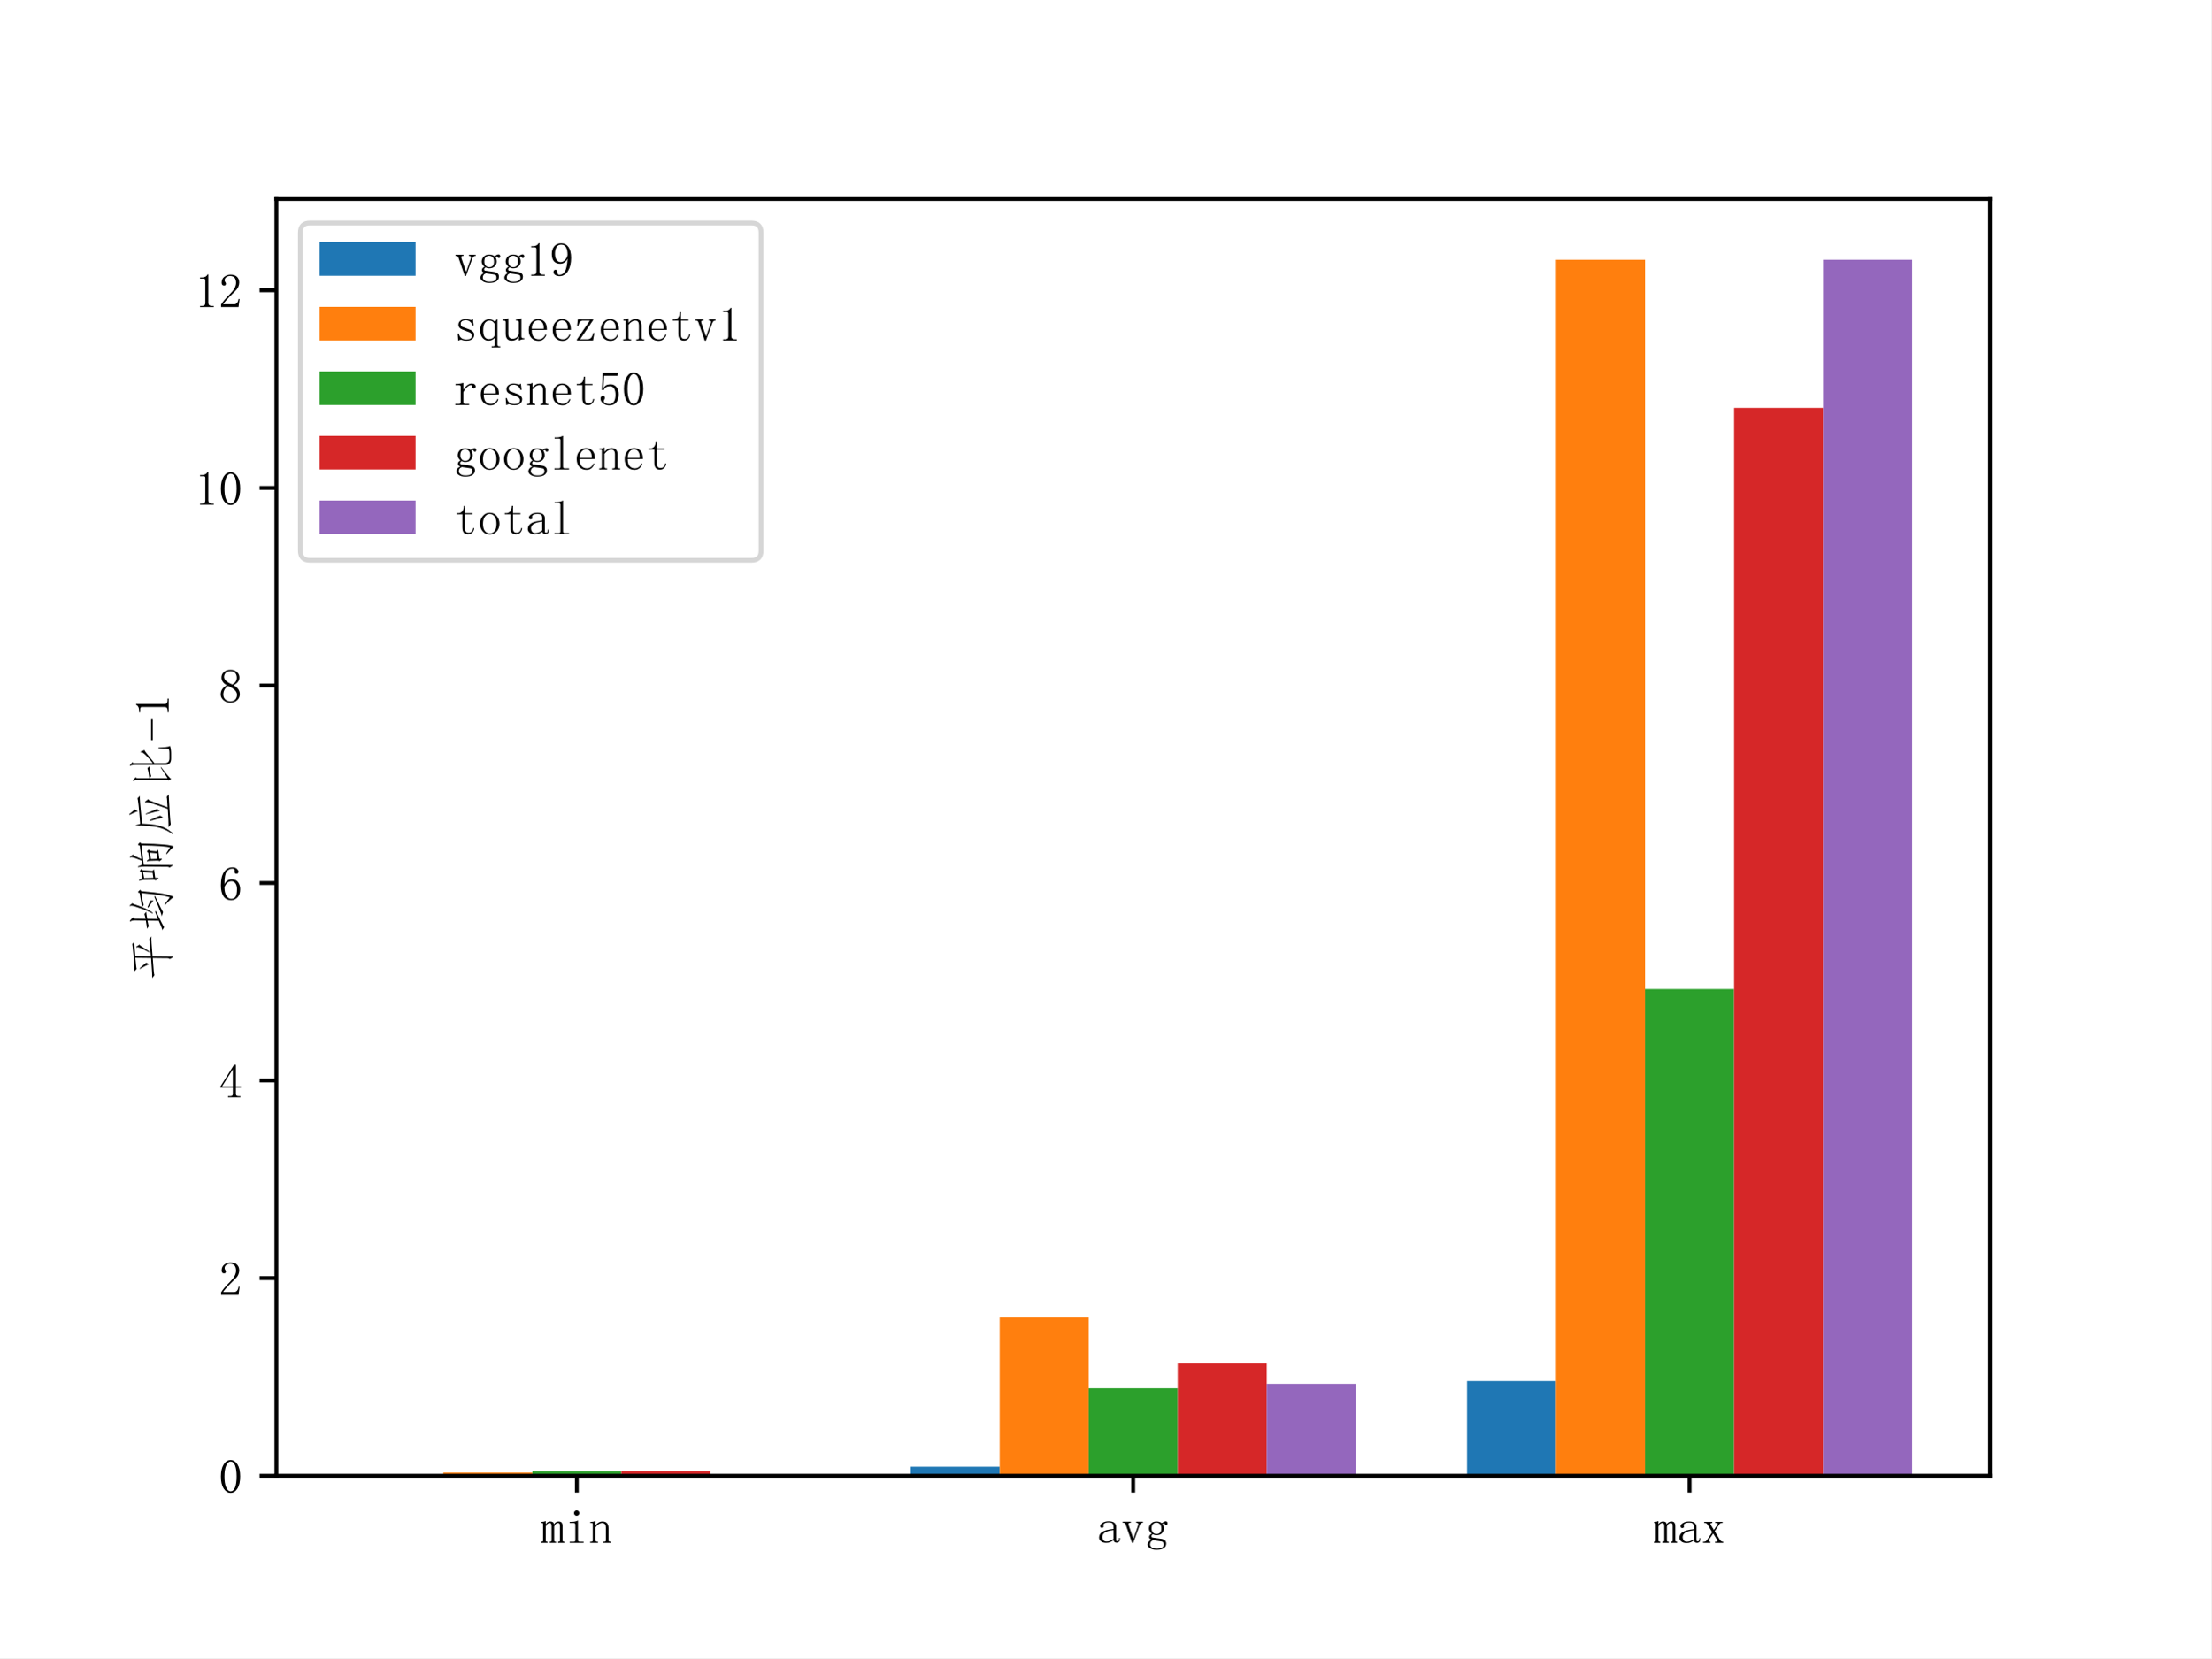
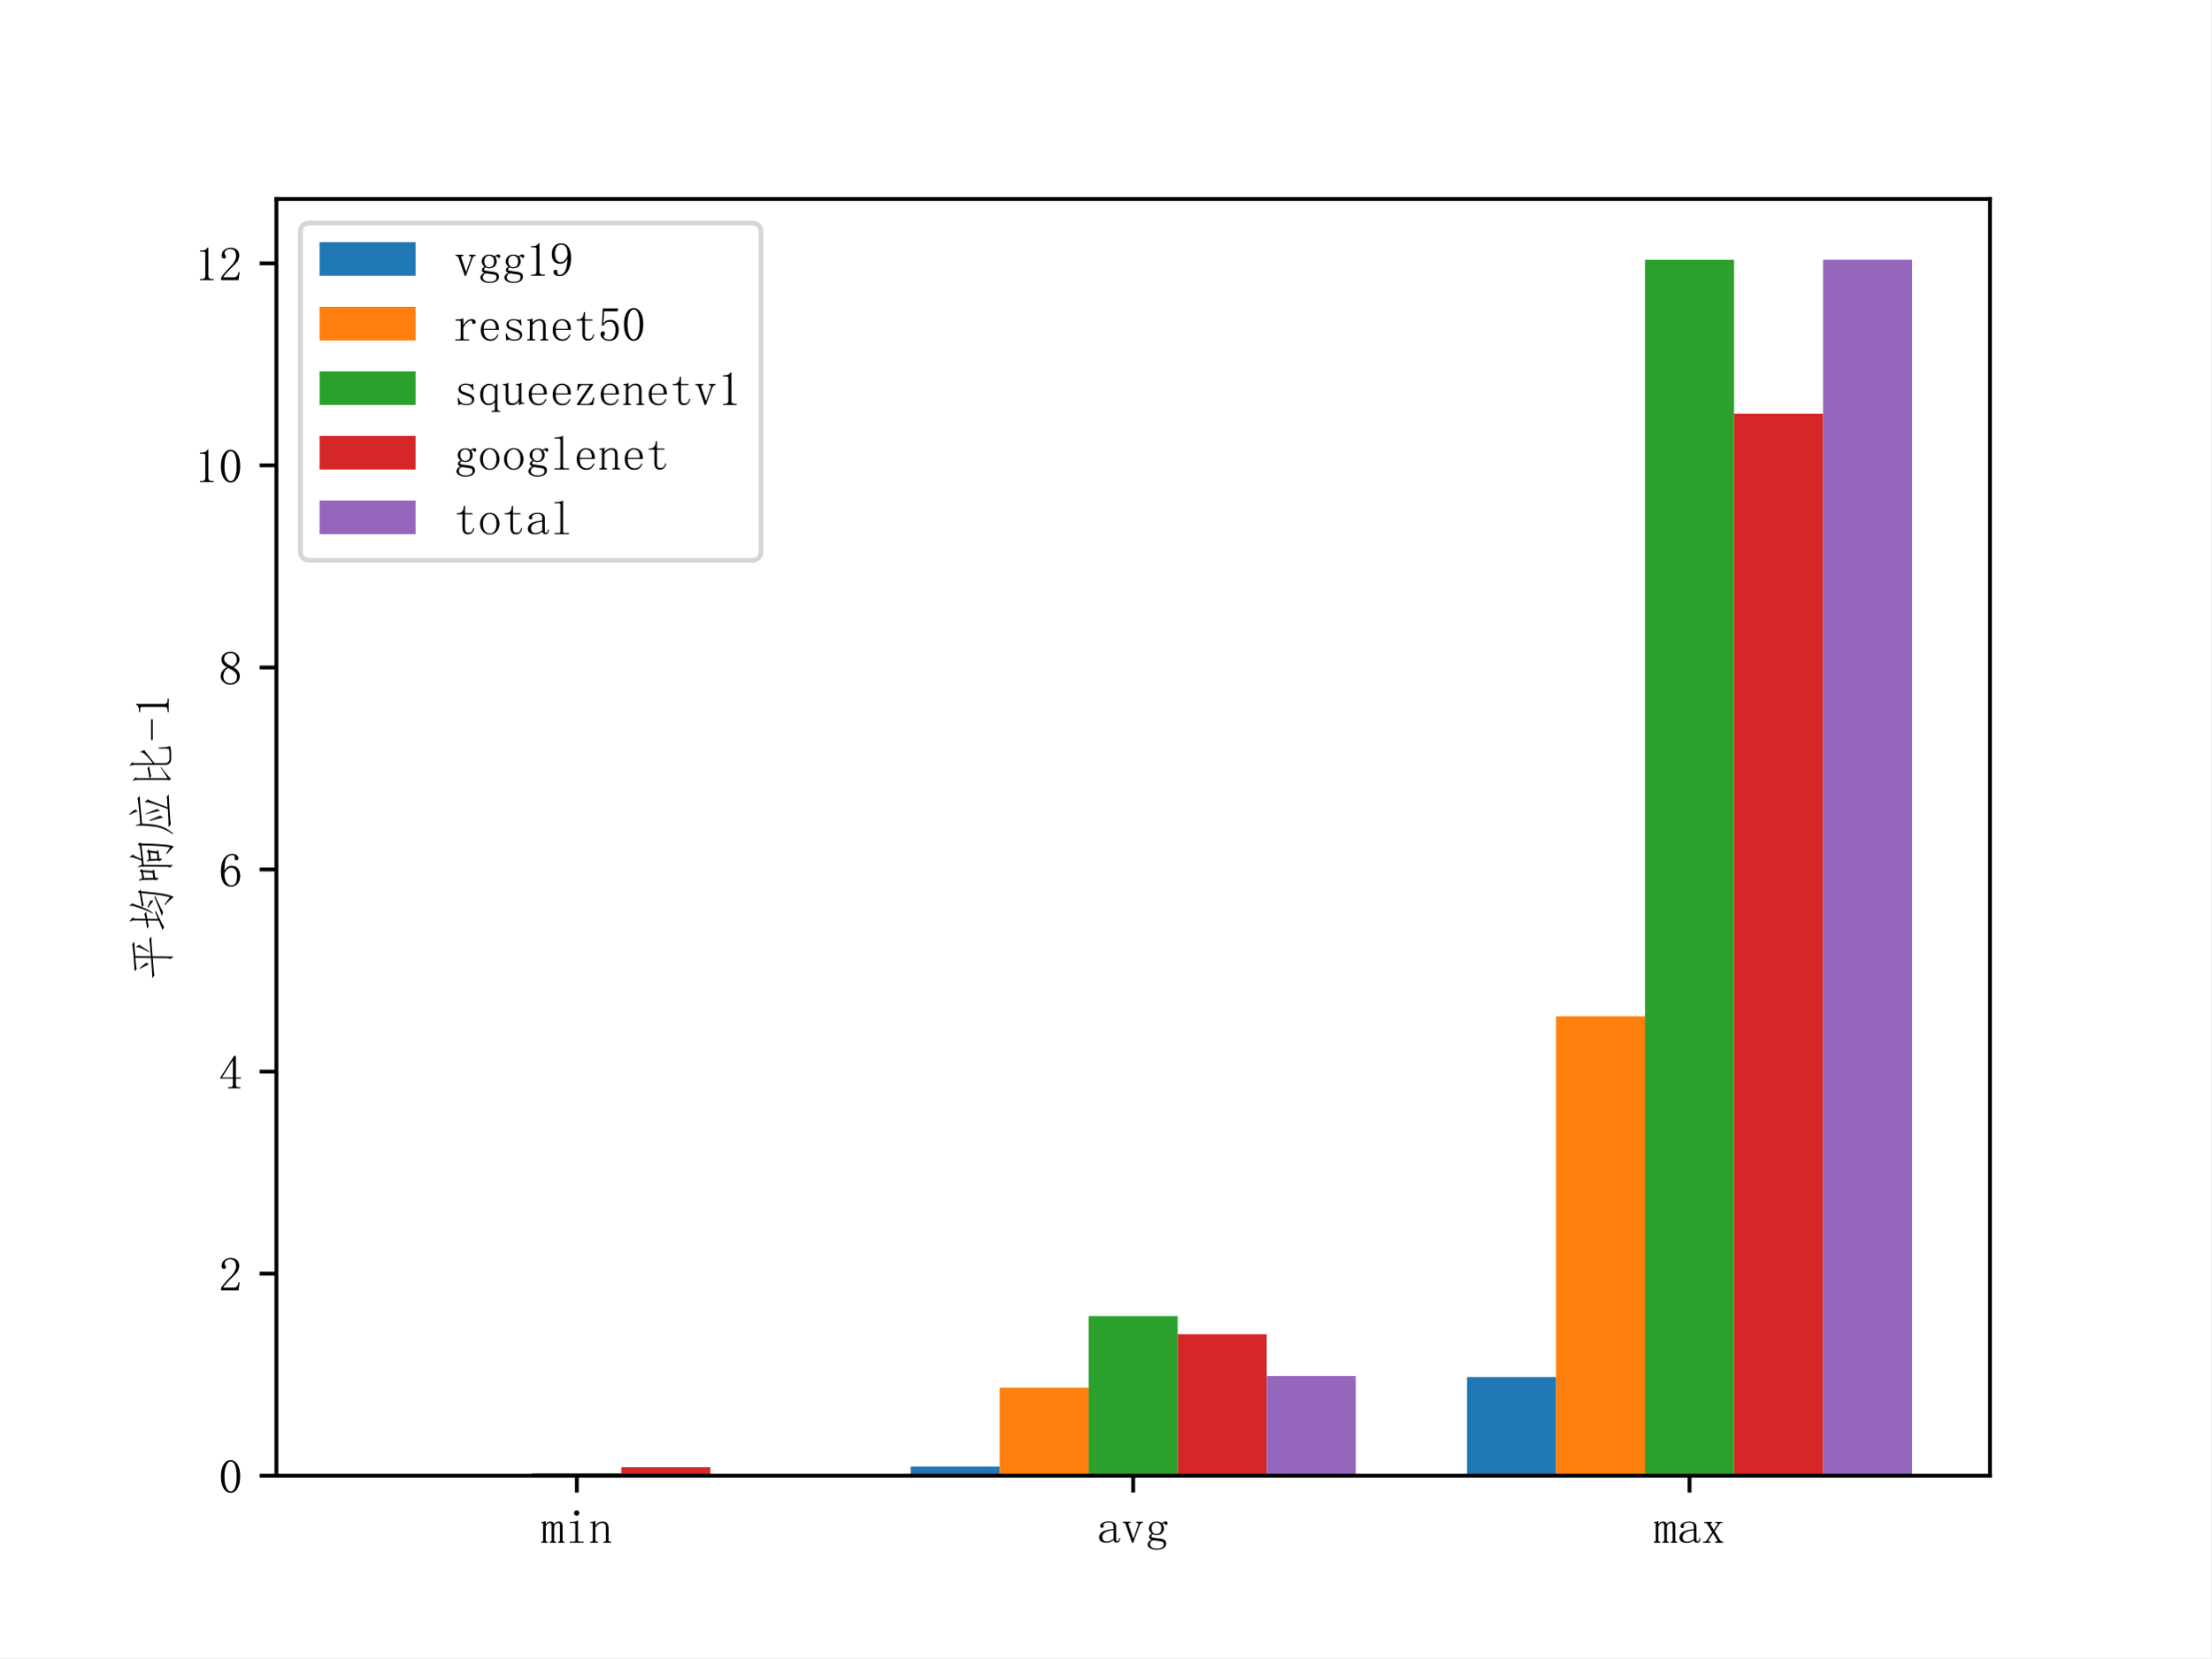
<svg xmlns="http://www.w3.org/2000/svg" xmlns:xlink="http://www.w3.org/1999/xlink" width="460.8pt" height="345.6pt" viewBox="0 0 460.8 345.6" version="1.1">
  <defs>
    <style type="text/css">*{stroke-linejoin: round; stroke-linecap: butt}</style>
  </defs>
  <g id="figure_1">
    <g id="patch_1">
      <path d="M 0 345.6  L 460.8 345.6  L 460.8 0  L 0 0  z " style="fill: #ffffff" />
    </g>
    <g id="axes_1">
      <g id="patch_2">
        <path d="M 57.6 307.584  L 414.72 307.584  L 414.72 41.472  L 57.6 41.472  z " style="fill: #ffffff" />
      </g>
      <g id="patch_3">
-         <path d="M 73.833 307.584  L 92.384 307.584  L 92.384 307.584  L 73.833 307.584  z " clip-path="url(#p9526af24e8)" style="fill: #1f77b4" />
+         <path d="M 73.833 307.584  L 92.384 307.584  L 92.384 307.584  L 73.833 307.584  z " clip-path="url(#p076583fe74)" style="fill: #1f77b4" />
      </g>
      <g id="patch_4">
-         <path d="M 189.781 307.584  L 208.332 307.584  L 208.332 305.703  L 189.781 305.703  z " clip-path="url(#p9526af24e8)" style="fill: #1f77b4" />
+         <path d="M 189.781 307.584  L 208.332 307.584  L 208.332 305.682  L 189.781 305.682  z " clip-path="url(#p076583fe74)" style="fill: #1f77b4" />
      </g>
      <g id="patch_5">
-         <path d="M 305.729 307.584  L 324.281 307.584  L 324.281 287.859  L 305.729 287.859  z " clip-path="url(#p9526af24e8)" style="fill: #1f77b4" />
+         <path d="M 305.729 307.584  L 324.281 307.584  L 324.281 287.018  L 305.729 287.018  z " clip-path="url(#p076583fe74)" style="fill: #1f77b4" />
      </g>
      <g id="patch_6">
-         <path d="M 92.384 307.584  L 110.936 307.584  L 110.936 306.933  L 92.384 306.933  z " clip-path="url(#p9526af24e8)" style="fill: #ff7f0e" />
+         <path d="M 92.384 307.584  L 110.936 307.584  L 110.936 307.279  L 92.384 307.279  z " clip-path="url(#p076583fe74)" style="fill: #ff7f0e" />
      </g>
      <g id="patch_7">
-         <path d="M 208.332 307.584  L 226.884 307.584  L 226.884 274.596  L 208.332 274.596  z " clip-path="url(#p9526af24e8)" style="fill: #ff7f0e" />
+         <path d="M 208.332 307.584  L 226.884 307.584  L 226.884 289.245  L 208.332 289.245  z " clip-path="url(#p076583fe74)" style="fill: #ff7f0e" />
      </g>
      <g id="patch_8">
-         <path d="M 324.281 307.584  L 342.832 307.584  L 342.832 54.144  L 324.281 54.144  z " clip-path="url(#p9526af24e8)" style="fill: #ff7f0e" />
+         <path d="M 324.281 307.584  L 342.832 307.584  L 342.832 211.835  L 324.281 211.835  z " clip-path="url(#p076583fe74)" style="fill: #ff7f0e" />
      </g>
      <g id="patch_9">
-         <path d="M 110.936 307.584  L 129.488 307.584  L 129.488 306.656  L 110.936 306.656  z " clip-path="url(#p9526af24e8)" style="fill: #2ca02c" />
+         <path d="M 110.936 307.584  L 129.488 307.584  L 129.488 307.057  L 110.936 307.057  z " clip-path="url(#p076583fe74)" style="fill: #2ca02c" />
      </g>
      <g id="patch_10">
-         <path d="M 226.884 307.584  L 245.436 307.584  L 245.436 289.364  L 226.884 289.364  z " clip-path="url(#p9526af24e8)" style="fill: #2ca02c" />
+         <path d="M 226.884 307.584  L 245.436 307.584  L 245.436 274.314  L 226.884 274.314  z " clip-path="url(#p076583fe74)" style="fill: #2ca02c" />
      </g>
      <g id="patch_11">
-         <path d="M 342.832 307.584  L 361.384 307.584  L 361.384 206.151  L 342.832 206.151  z " clip-path="url(#p9526af24e8)" style="fill: #2ca02c" />
+         <path d="M 342.832 307.584  L 361.384 307.584  L 361.384 54.144  L 342.832 54.144  z " clip-path="url(#p076583fe74)" style="fill: #2ca02c" />
      </g>
      <g id="patch_12">
-         <path d="M 129.488 307.584  L 148.039 307.584  L 148.039 306.579  L 129.488 306.579  z " clip-path="url(#p9526af24e8)" style="fill: #d62728" />
+         <path d="M 129.488 307.584  L 148.039 307.584  L 148.039 305.813  L 129.488 305.813  z " clip-path="url(#p076583fe74)" style="fill: #d62728" />
      </g>
      <g id="patch_13">
-         <path d="M 245.436 307.584  L 263.988 307.584  L 263.988 284.196  L 245.436 284.196  z " clip-path="url(#p9526af24e8)" style="fill: #d62728" />
+         <path d="M 245.436 307.584  L 263.988 307.584  L 263.988 278.108  L 245.436 278.108  z " clip-path="url(#p076583fe74)" style="fill: #d62728" />
      </g>
      <g id="patch_14">
-         <path d="M 361.384 307.584  L 379.936 307.584  L 379.936 85.005  L 361.384 85.005  z " clip-path="url(#p9526af24e8)" style="fill: #d62728" />
+         <path d="M 361.384 307.584  L 379.936 307.584  L 379.936 86.24  L 361.384 86.24  z " clip-path="url(#p076583fe74)" style="fill: #d62728" />
      </g>
      <g id="patch_15">
-         <path d="M 148.039 307.584  L 166.591 307.584  L 166.591 307.584  L 148.039 307.584  z " clip-path="url(#p9526af24e8)" style="fill: #9467bd" />
+         <path d="M 148.039 307.584  L 166.591 307.584  L 166.591 307.584  L 148.039 307.584  z " clip-path="url(#p076583fe74)" style="fill: #9467bd" />
      </g>
      <g id="patch_16">
-         <path d="M 263.988 307.584  L 282.539 307.584  L 282.539 288.434  L 263.988 288.434  z " clip-path="url(#p9526af24e8)" style="fill: #9467bd" />
+         <path d="M 263.988 307.584  L 282.539 307.584  L 282.539 286.806  L 263.988 286.806  z " clip-path="url(#p076583fe74)" style="fill: #9467bd" />
      </g>
      <g id="patch_17">
-         <path d="M 379.936 307.584  L 398.487 307.584  L 398.487 54.144  L 379.936 54.144  z " clip-path="url(#p9526af24e8)" style="fill: #9467bd" />
+         <path d="M 379.936 307.584  L 398.487 307.584  L 398.487 54.144  L 379.936 54.144  z " clip-path="url(#p076583fe74)" style="fill: #9467bd" />
      </g>
      <g id="matplotlib.axis_1">
        <g id="xtick_1">
          <g id="line2d_1">
            <defs>
-               <path id="m3e0f632d3b" d="M 0 0  L 0 3.5  " style="stroke: #000000; stroke-width: 0.8" />
-             </defs>
-             <g>
-               <use xlink:href="#m3e0f632d3b" x="120.212" y="307.584" style="stroke: #000000; stroke-width: 0.8" />
+               <path id="ma36f2d537a" d="M 0 0  L 0 3.5  " style="stroke: #000000; stroke-width: 0.8" />
+             </defs>
+             <g>
+               <use xlink:href="#ma36f2d537a" x="120.212" y="307.584" style="stroke: #000000; stroke-width: 0.8" />
            </g>
          </g>
          <g id="text_1">
            <g transform="translate(112.7119 321.5762)scale(0.1 -0.1)">
              <defs>
                <path id="FangSong-6d" d="M 150 2800  Q 275 2800 400 2825  Q 525 2850 600 2900  L 650 2900  L 650 2475  Q 775 2675 925 2762  Q 1075 2850 1250 2850  Q 1475 2850 1600 2762  Q 1725 2675 1750 2475  Q 1875 2675 2037 2762  Q 2200 2850 2375 2850  Q 2675 2850 2787 2675  Q 2900 2500 2900 2225  L 2900 325  Q 2900 225 2950 187  Q 3000 150 3100 150  L 3150 150  L 3150 0  L 2300 0  L 2300 150  L 2350 150  Q 2450 150 2500 187  Q 2550 225 2550 325  L 2550 2200  Q 2550 2475 2487 2562  Q 2425 2650 2300 2650  Q 2125 2650 1987 2525  Q 1850 2400 1775 2175  L 1775 325  Q 1775 225 1825 187  Q 1875 150 1975 150  L 2025 150  L 2025 0  L 1175 0  L 1175 150  L 1225 150  Q 1325 150 1375 187  Q 1425 225 1425 325  L 1425 2200  Q 1425 2425 1375 2537  Q 1325 2650 1175 2650  Q 1000 2650 862 2525  Q 725 2400 650 2150  L 650 325  Q 650 225 700 187  Q 750 150 850 150  L 900 150  L 900 0  L 50 0  L 50 150  L 100 150  Q 200 150 250 187  Q 300 225 300 325  L 300 2500  Q 300 2575 275 2612  Q 250 2650 175 2650  L 75 2650  L 75 2800  L 150 2800  z " transform="scale(0.015625)" />
                <path id="FangSong-69" d="M 1400 2425  Q 1400 2525 1350 2587  Q 1300 2650 1175 2650  L 650 2650  L 650 2800  L 900 2800  Q 1125 2800 1325 2837  Q 1525 2875 1700 2975  L 1750 2975  L 1750 350  Q 1750 250 1812 200  Q 1875 150 1975 150  L 2500 150  L 2500 0  L 650 0  L 650 150  L 1175 150  Q 1300 150 1350 200  Q 1400 250 1400 350  L 1400 2425  z M 1925 3975  Q 1925 3825 1825 3725  Q 1725 3625 1575 3625  Q 1425 3625 1325 3725  Q 1225 3825 1225 3975  Q 1225 4125 1325 4225  Q 1425 4325 1575 4325  Q 1725 4325 1825 4225  Q 1925 4125 1925 3975  z " transform="scale(0.015625)" />
                <path id="FangSong-6e" d="M 175 0  L 175 150  L 300 150  Q 425 150 475 200  Q 525 250 525 350  L 525 2500  Q 525 2575 500 2612  Q 475 2650 400 2650  L 200 2650  L 200 2800  L 375 2800  Q 500 2800 612 2825  Q 725 2850 825 2925  L 875 2925  L 875 2350  Q 1100 2600 1325 2725  Q 1550 2850 1800 2850  Q 2225 2850 2425 2625  Q 2625 2400 2625 1950  L 2625 350  Q 2625 250 2687 200  Q 2750 150 2850 150  L 2975 150  L 2975 0  L 1925 0  L 1925 150  L 2050 150  Q 2175 150 2225 200  Q 2275 250 2275 350  L 2275 2025  Q 2275 2325 2150 2487  Q 2025 2650 1775 2650  Q 1550 2650 1312 2500  Q 1075 2350 875 2075  L 875 350  Q 875 250 937 200  Q 1000 150 1100 150  L 1225 150  L 1225 0  L 175 0  z " transform="scale(0.015625)" />
              </defs>
              <use xlink:href="#FangSong-6d" />
              <use xlink:href="#FangSong-69" x="50" />
              <use xlink:href="#FangSong-6e" x="100" />
            </g>
          </g>
        </g>
        <g id="xtick_2">
          <g id="line2d_2">
            <g>
-               <use xlink:href="#m3e0f632d3b" x="236.16" y="307.584" style="stroke: #000000; stroke-width: 0.8" />
+               <use xlink:href="#ma36f2d537a" x="236.16" y="307.584" style="stroke: #000000; stroke-width: 0.8" />
            </g>
          </g>
          <g id="text_2">
            <g transform="translate(228.66 321.5371)scale(0.1 -0.1)">
              <defs>
                <path id="FangSong-61" d="M 1200 -25  Q 750 -25 500 187  Q 250 400 250 675  Q 250 1125 637 1412  Q 1025 1700 2175 1825  L 2175 2125  Q 2175 2375 2062 2537  Q 1950 2700 1550 2700  Q 1125 2700 950 2562  Q 775 2425 825 2275  Q 875 2175 825 2075  Q 775 1975 625 1975  Q 525 1975 462 2037  Q 400 2100 400 2225  Q 400 2450 725 2650  Q 1050 2850 1525 2850  Q 2025 2850 2275 2662  Q 2525 2475 2525 2125  L 2525 475  Q 2525 275 2562 237  Q 2600 200 2700 200  Q 2825 200 2875 312  Q 2925 425 2925 625  L 3050 625  Q 3050 275 2925 137  Q 2800 0 2600 0  Q 2425 0 2325 75  Q 2225 150 2175 325  Q 1925 150 1712 62  Q 1500 -25 1200 -25  z M 675 750  Q 675 525 812 337  Q 950 150 1250 150  Q 1475 150 1700 237  Q 1925 325 2175 500  L 2175 1675  Q 1325 1575 1000 1337  Q 675 1100 675 750  z " transform="scale(0.015625)" />
                <path id="FangSong-76" d="M 1600 -25  L 1450 -25  L 600 2425  Q 575 2525 500 2587  Q 425 2650 325 2650  L 200 2650  L 200 2800  L 1275 2800  L 1275 2650  L 1175 2650  Q 1025 2650 987 2575  Q 950 2500 1000 2325  L 1600 575  L 1650 575  L 2250 2300  Q 2325 2475 2262 2562  Q 2200 2650 2050 2650  L 2000 2650  L 2000 2800  L 2900 2800  L 2900 2650  L 2850 2650  Q 2700 2650 2612 2562  Q 2525 2475 2450 2300  L 1600 -25  z " transform="scale(0.015625)" />
                <path id="FangSong-67" d="M 850 1875  Q 850 1575 1025 1362  Q 1200 1150 1500 1150  Q 1825 1150 1987 1337  Q 2150 1525 2150 1875  Q 2150 2300 1962 2487  Q 1775 2675 1500 2675  Q 1225 2675 1037 2487  Q 850 2300 850 1875  z M 2075 525  Q 2450 475 2625 312  Q 2800 150 2800 -125  Q 2800 -500 2487 -725  Q 2175 -950 1500 -950  Q 975 -950 650 -737  Q 325 -525 325 -250  Q 325 -75 450 100  Q 575 275 850 375  Q 700 450 612 537  Q 525 625 525 750  Q 525 900 625 1012  Q 725 1125 875 1200  Q 725 1325 612 1500  Q 500 1675 500 1875  Q 500 2250 762 2537  Q 1025 2825 1500 2825  Q 1700 2825 1887 2775  Q 2075 2725 2200 2600  Q 2375 2725 2512 2787  Q 2650 2850 2750 2850  Q 2875 2850 2925 2762  Q 2975 2675 2975 2600  Q 2975 2500 2937 2437  Q 2900 2375 2800 2375  Q 2725 2375 2675 2412  Q 2625 2450 2600 2525  Q 2575 2600 2487 2587  Q 2400 2575 2300 2500  Q 2400 2400 2450 2225  Q 2500 2050 2500 1875  Q 2500 1575 2262 1287  Q 2025 1000 1500 1000  Q 1350 1000 1225 1037  Q 1100 1075 1025 1125  Q 925 1075 875 1000  Q 825 925 825 875  Q 825 775 875 725  Q 925 675 1025 675  Q 1350 625 1612 587  Q 1875 550 2075 525  z M 1050 325  Q 825 225 737 87  Q 650 -50 650 -250  Q 650 -450 875 -625  Q 1100 -800 1550 -800  Q 1975 -800 2225 -662  Q 2475 -525 2475 -250  Q 2475 -75 2412 25  Q 2350 125 2225 150  Q 1975 200 1675 237  Q 1375 275 1050 325  z " transform="scale(0.015625)" />
              </defs>
              <use xlink:href="#FangSong-61" />
              <use xlink:href="#FangSong-76" x="50" />
              <use xlink:href="#FangSong-67" x="100" />
            </g>
          </g>
        </g>
        <g id="xtick_3">
          <g id="line2d_3">
            <g>
-               <use xlink:href="#m3e0f632d3b" x="352.108" y="307.584" style="stroke: #000000; stroke-width: 0.8" />
+               <use xlink:href="#ma36f2d537a" x="352.108" y="307.584" style="stroke: #000000; stroke-width: 0.8" />
            </g>
          </g>
          <g id="text_3">
            <g transform="translate(344.6081 321.5762)scale(0.1 -0.1)">
              <defs>
                <path id="FangSong-78" d="M 1650 1725  L 2100 2400  Q 2175 2500 2162 2575  Q 2150 2650 1975 2650  L 1825 2650  L 1825 2800  L 2800 2800  L 2800 2650  L 2675 2650  Q 2625 2650 2550 2637  Q 2475 2625 2425 2550  L 1750 1550  L 2450 400  Q 2525 275 2637 212  Q 2750 150 2800 150  L 2900 150  L 2900 0  L 1800 0  L 1800 150  L 1950 150  Q 2100 150 2112 225  Q 2125 300 2075 400  L 1550 1250  L 950 375  Q 925 250 962 200  Q 1000 150 1100 150  L 1175 150  L 1175 0  L 200 0  L 200 150  L 350 150  Q 450 150 575 225  Q 700 300 775 450  L 1425 1425  L 775 2475  Q 750 2525 675 2587  Q 600 2650 475 2650  L 350 2650  L 350 2800  L 1425 2800  L 1425 2650  L 1350 2650  Q 1225 2650 1200 2575  Q 1175 2500 1225 2400  L 1650 1725  z " transform="scale(0.015625)" />
              </defs>
              <use xlink:href="#FangSong-6d" />
              <use xlink:href="#FangSong-61" x="50" />
              <use xlink:href="#FangSong-78" x="100" />
            </g>
          </g>
        </g>
      </g>
      <g id="matplotlib.axis_2">
        <g id="ytick_1">
          <g id="line2d_4">
            <defs>
-               <path id="m2958fcf32b" d="M 0 0  L -3.5 0  " style="stroke: #000000; stroke-width: 0.8" />
-             </defs>
-             <g>
-               <use xlink:href="#m2958fcf32b" x="57.6" y="307.584" style="stroke: #000000; stroke-width: 0.8" />
+               <path id="m5703d2ed28" d="M 0 0  L -3.5 0  " style="stroke: #000000; stroke-width: 0.8" />
+             </defs>
+             <g>
+               <use xlink:href="#m5703d2ed28" x="57.6" y="307.584" style="stroke: #000000; stroke-width: 0.8" />
            </g>
          </g>
          <g id="text_4">
            <g transform="translate(45.6 311.0801)scale(0.1 -0.1)">
              <defs>
                <path id="FangSong-30" d="M 1575 4125  Q 1225 4125 987 3587  Q 750 3050 750 2150  Q 750 1200 987 675  Q 1225 150 1575 150  Q 1950 150 2162 675  Q 2375 1200 2375 2150  Q 2375 3050 2175 3587  Q 1975 4125 1575 4125  z M 1575 -50  Q 1025 -50 650 525  Q 275 1100 275 2150  Q 275 3125 637 3725  Q 1000 4325 1575 4325  Q 2125 4325 2487 3750  Q 2850 3175 2850 2150  Q 2850 1125 2487 537  Q 2125 -50 1575 -50  z " transform="scale(0.015625)" />
              </defs>
              <use xlink:href="#FangSong-30" />
            </g>
          </g>
        </g>
        <g id="ytick_2">
          <g id="line2d_5">
            <g>
-               <use xlink:href="#m2958fcf32b" x="57.6" y="266.404" style="stroke: #000000; stroke-width: 0.8" />
+               <use xlink:href="#m5703d2ed28" x="57.6" y="265.467" style="stroke: #000000; stroke-width: 0.8" />
            </g>
          </g>
          <g id="text_5">
-             <g transform="translate(45.6 269.9003)scale(0.1 -0.1)">
+             <g transform="translate(45.6 268.963)scale(0.1 -0.1)">
              <defs>
                <path id="FangSong-32" d="M 2300 3225  Q 2300 3675 2100 3912  Q 1900 4150 1500 4150  Q 1200 4150 987 3987  Q 775 3825 775 3575  Q 775 3425 862 3325  Q 950 3225 950 3125  Q 950 3000 887 2937  Q 825 2875 700 2875  Q 550 2875 462 2962  Q 375 3050 375 3250  Q 375 3775 750 4050  Q 1125 4325 1550 4325  Q 2150 4325 2437 4025  Q 2725 3725 2725 3275  Q 2725 2975 2587 2675  Q 2450 2375 2150 2100  Q 1425 1400 1037 962  Q 650 525 575 375  L 2050 375  Q 2275 375 2425 550  Q 2575 725 2625 1075  L 2775 1075  L 2625 0  L 300 0  L 300 325  Q 425 550 712 900  Q 1000 1250 1475 1725  Q 1900 2150 2100 2525  Q 2300 2900 2300 3225  z " transform="scale(0.015625)" />
              </defs>
              <use xlink:href="#FangSong-32" />
            </g>
          </g>
        </g>
        <g id="ytick_3">
          <g id="line2d_6">
            <g>
-               <use xlink:href="#m2958fcf32b" x="57.6" y="225.224" style="stroke: #000000; stroke-width: 0.8" />
+               <use xlink:href="#m5703d2ed28" x="57.6" y="223.35" style="stroke: #000000; stroke-width: 0.8" />
            </g>
          </g>
          <g id="text_6">
-             <g transform="translate(45.6 228.7206)scale(0.1 -0.1)">
+             <g transform="translate(45.6 226.846)scale(0.1 -0.1)">
              <defs>
                <path id="FangSong-34" d="M 2275 475  Q 2275 300 2375 225  Q 2475 150 2650 150  L 2875 150  L 2875 0  L 1225 0  L 1225 150  L 1500 150  Q 1700 150 1787 225  Q 1875 300 1875 475  L 1875 1300  L 200 1300  L 200 1425  L 2025 4325  L 2275 4325  L 2275 1450  L 2950 1450  L 2950 1300  L 2275 1300  L 2275 475  z M 1850 3700  L 425 1450  L 1875 1450  L 1875 3700  L 1850 3700  z " transform="scale(0.015625)" />
              </defs>
              <use xlink:href="#FangSong-34" />
            </g>
          </g>
        </g>
        <g id="ytick_4">
          <g id="line2d_7">
            <g>
-               <use xlink:href="#m2958fcf32b" x="57.6" y="184.045" style="stroke: #000000; stroke-width: 0.8" />
+               <use xlink:href="#m5703d2ed28" x="57.6" y="181.233" style="stroke: #000000; stroke-width: 0.8" />
            </g>
          </g>
          <g id="text_7">
-             <g transform="translate(45.6 187.5408)scale(0.1 -0.1)">
+             <g transform="translate(45.6 184.7289)scale(0.1 -0.1)">
              <defs>
                <path id="FangSong-36" d="M 750 1700  Q 750 950 1012 537  Q 1275 125 1650 125  Q 2025 125 2225 400  Q 2425 675 2425 1425  Q 2425 1925 2212 2200  Q 2000 2475 1700 2475  Q 1425 2475 1187 2312  Q 950 2150 750 1700  z M 1725 2725  Q 2325 2725 2587 2325  Q 2850 1925 2850 1425  Q 2850 675 2487 312  Q 2125 -50 1650 -50  Q 975 -50 625 462  Q 275 975 275 1950  Q 275 3100 700 3712  Q 1125 4325 1850 4325  Q 2200 4325 2412 4125  Q 2625 3925 2625 3775  Q 2625 3625 2562 3550  Q 2500 3475 2350 3475  Q 2225 3475 2162 3537  Q 2100 3600 2100 3725  Q 2100 3775 2112 3825  Q 2125 3875 2125 3925  Q 2125 4025 2050 4087  Q 1975 4150 1775 4150  Q 1350 4150 1050 3762  Q 750 3375 750 2075  Q 900 2400 1162 2562  Q 1425 2725 1725 2725  z " transform="scale(0.015625)" />
              </defs>
              <use xlink:href="#FangSong-36" />
            </g>
          </g>
        </g>
        <g id="ytick_5">
          <g id="line2d_8">
            <g>
-               <use xlink:href="#m2958fcf32b" x="57.6" y="142.865" style="stroke: #000000; stroke-width: 0.8" />
+               <use xlink:href="#m5703d2ed28" x="57.6" y="139.116" style="stroke: #000000; stroke-width: 0.8" />
            </g>
          </g>
          <g id="text_8">
-             <g transform="translate(45.6 146.3611)scale(0.1 -0.1)">
+             <g transform="translate(45.6 142.6118)scale(0.1 -0.1)">
              <defs>
                <path id="FangSong-38" d="M 600 1025  Q 600 625 862 375  Q 1125 125 1525 125  Q 2000 125 2212 375  Q 2425 625 2425 1000  Q 2425 1325 2125 1625  Q 1825 1925 1225 2175  Q 925 1975 762 1675  Q 600 1375 600 1025  z M 2800 1075  Q 2800 600 2450 275  Q 2100 -50 1525 -50  Q 1000 -50 625 275  Q 250 600 250 1025  Q 250 1450 462 1750  Q 675 2050 1075 2275  Q 725 2450 537 2712  Q 350 2975 350 3300  Q 350 3725 675 4025  Q 1000 4325 1575 4325  Q 2100 4325 2425 4025  Q 2750 3725 2750 3300  Q 2750 3000 2562 2737  Q 2375 2475 1975 2275  Q 2400 2025 2600 1725  Q 2800 1425 2800 1075  z M 2400 3275  Q 2400 3625 2200 3887  Q 2000 4150 1575 4150  Q 1100 4150 900 3900  Q 700 3650 700 3375  Q 700 3100 987 2837  Q 1275 2575 1800 2375  Q 2100 2525 2250 2750  Q 2400 2975 2400 3275  z " transform="scale(0.015625)" />
              </defs>
              <use xlink:href="#FangSong-38" />
            </g>
          </g>
        </g>
        <g id="ytick_6">
          <g id="line2d_9">
            <g>
-               <use xlink:href="#m2958fcf32b" x="57.6" y="101.685" style="stroke: #000000; stroke-width: 0.8" />
+               <use xlink:href="#m5703d2ed28" x="57.6" y="96.999" style="stroke: #000000; stroke-width: 0.8" />
            </g>
          </g>
          <g id="text_9">
-             <g transform="translate(40.6 105.1813)scale(0.1 -0.1)">
+             <g transform="translate(40.6 100.4948)scale(0.1 -0.1)">
              <defs>
                <path id="FangSong-31" d="M 1800 4350  L 1800 550  Q 1800 350 1925 250  Q 2050 150 2275 150  L 2525 150  L 2525 0  L 700 0  L 700 150  L 925 150  Q 1175 150 1287 250  Q 1400 350 1400 550  L 1400 3575  Q 1400 3675 1337 3737  Q 1275 3800 1150 3800  L 700 3800  L 700 3950  L 925 3950  Q 1225 3950 1412 4050  Q 1600 4150 1700 4350  L 1800 4350  z " transform="scale(0.015625)" />
              </defs>
              <use xlink:href="#FangSong-31" />
              <use xlink:href="#FangSong-30" x="50" />
            </g>
          </g>
        </g>
        <g id="ytick_7">
          <g id="line2d_10">
            <g>
-               <use xlink:href="#m2958fcf32b" x="57.6" y="60.505" style="stroke: #000000; stroke-width: 0.8" />
+               <use xlink:href="#m5703d2ed28" x="57.6" y="54.882" style="stroke: #000000; stroke-width: 0.8" />
            </g>
          </g>
          <g id="text_10">
-             <g transform="translate(40.6 64.00157)scale(0.1 -0.1)">
+             <g transform="translate(40.6 58.37771)scale(0.1 -0.1)">
              <use xlink:href="#FangSong-31" />
              <use xlink:href="#FangSong-32" x="50" />
            </g>
          </g>
        </g>
        <g id="text_11">
          <g transform="translate(35.15469 204.528)rotate(-90)scale(0.1 -0.1)">
            <defs>
              <path id="FangSong-5e73" d="M 3125 4450  Q 1775 4325 1625 4275  L 1350 4575  Q 1825 4550 3375 4687  Q 4925 4825 4950 4875  L 5250 4575  Q 4650 4575 3350 4450  L 3325 2375  Q 5600 2550 5625 2600  L 5975 2300  Q 5550 2350 3325 2150  L 3300 -100  Q 3325 -675 3225 -625  L 2950 -125  Q 3100 -100 3075 400  L 3100 2125  Q 850 1975 800 1900  L 425 2200  Q 825 2175 3100 2350  L 3125 4450  z M 4900 3900  Q 4850 3950 4587 3525  Q 4325 3100 3975 2575  L 3875 2625  Q 4200 3225 4412 3687  Q 4625 4150 4500 4300  L 4575 4350  L 4900 3900  z M 2475 3000  Q 2425 2875 2275 2625  Q 1975 3275 1650 3850  L 1700 3900  Q 2100 3475 2475 3000  z " transform="scale(0.015625)" />
              <path id="FangSong-5747" d="M 4800 -150  Q 4950 300 5075 1075  Q 5200 1850 5375 3650  Q 3950 3425 3800 3325  L 3475 3550  Q 3225 2800 2725 2100  L 2650 2175  Q 3025 2875 3200 3375  Q 3375 3875 3562 4437  Q 3750 5000 3625 5175  L 3700 5225  L 4025 4800  Q 3950 4850 3850 4550  Q 3750 4225 3700 4100  Q 3650 3975 3500 3575  Q 3950 3625 5375 3875  L 5475 4125  L 5800 3825  L 5600 3625  Q 5450 1750 5287 812  Q 5125 -125 4850 -675  Q 4500 -175 3775 475  L 3825 575  L 4800 -150  z M 1925 3075  Q 2475 3200 2550 3250  L 2875 3000  Q 2525 2975 1925 2850  L 1900 1425  L 2900 1825  L 2950 1700  Q 925 725 825 600  L 425 850  Q 725 900 1675 1325  L 1700 2825  Q 1050 2700 950 2650  L 625 2900  Q 875 2900 1700 3050  L 1725 4300  Q 1750 4875 1575 5125  L 1650 5200  L 2125 4775  Q 1925 4700 1950 4225  L 1925 3075  z M 2275 925  Q 2650 975 4900 1925  L 4975 1825  Q 2950 850 2825 750  L 2275 925  z M 3475 2825  Q 4075 2575 4350 2450  Q 4375 2200 4350 2025  Q 4000 2350 3425 2725  L 3475 2825  z " transform="scale(0.015625)" />
              <path id="FangSong-54cd" d="M 2700 -200  Q 2725 -650 2625 -525  L 2375 -125  Q 2500 50 2475 350  L 2500 3200  Q 2500 3625 2425 4100  L 2500 4125  L 2725 3575  L 3300 3625  Q 3550 4225 3675 4637  Q 3800 5050 3700 5150  L 3775 5200  L 4125 4750  Q 4050 4800 3900 4512  Q 3750 4225 3500 3650  L 5275 3850  L 5425 4125  L 5725 3850  L 5575 3650  Q 5500 -175 5175 -675  Q 4800 -275 4175 250  L 4225 350  L 5050 -175  Q 5275 525 5325 3625  L 2725 3325  L 2700 -200  z M 725 3250  Q 725 3575 625 3925  L 725 3975  L 950 3525  L 1750 3650  L 1875 3875  L 2175 3650  L 2000 3450  L 1925 2175  L 2125 1950  L 1000 1800  Q 1025 1275 900 1350  L 650 1750  Q 775 1850 750 2150  L 725 3250  z M 3550 1250  Q 3575 950 3500 875  L 3225 1200  Q 3300 1350 3300 1525  L 3275 2325  Q 3275 2700 3200 2875  L 3275 2925  L 3500 2625  L 4350 2725  L 4500 2925  L 4775 2675  L 4600 2475  L 4525 1575  L 4750 1400  L 3550 1250  z M 975 3275  L 1000 2050  L 1675 2150  L 1775 3425  L 975 3275  z M 4350 2475  L 3500 2375  L 3525 1500  L 4275 1575  L 4350 2475  z " transform="scale(0.015625)" />
              <path id="FangSong-5e94" d="M 1625 4400  L 1800 3800  Q 5075 4050 5200 4175  L 5525 3850  Q 5200 3900 1825 3550  Q 1775 2450 1675 1825  Q 1575 1200 1312 612  Q 1050 25 500 -600  L 425 -525  Q 850 50 1100 675  Q 1350 1300 1425 1862  Q 1500 2425 1550 3150  Q 1600 3875 1550 4375  L 1625 4400  z M 4725 3175  L 5100 2725  Q 5000 2800 4750 2112  Q 4500 1425 4000 150  Q 5425 225 5400 275  L 5725 0  Q 5425 0 3687 -112  Q 1950 -225 1725 -275  L 1350 25  Q 2150 0 3800 125  Q 4300 1500 4525 2200  Q 4750 2900 4650 3125  L 4725 3175  z M 2900 1150  Q 2800 975 2650 725  Q 2450 1625 2175 2550  L 2275 2575  Q 2600 1850 2900 1150  z M 3775 1550  Q 3675 1350 3525 1150  Q 3475 1600 3075 3050  L 3150 3075  Q 3475 2300 3775 1550  z M 3500 4100  Q 3275 4675 3000 5225  L 3075 5275  Q 3375 4900 3700 4525  Q 3600 4325 3500 4100  z " transform="scale(0.015625)" />
              <path id="FangSong-6bd4" d="M 3500 2125  Q 3925 2425 4487 2975  Q 5050 3525 4950 3750  L 5025 3775  L 5250 3225  Q 5175 3250 4875 3000  Q 4575 2750 4287 2525  Q 4000 2300 3500 1900  L 3500 575  Q 3475 -100 4150 -100  L 4800 -100  Q 5275 -100 5375 12  Q 5475 125 5450 1350  L 5575 1350  Q 5600 825 5637 412  Q 5675 0 5800 -175  Q 5375 -325 4800 -325  L 4150 -325  Q 3225 -350 3275 550  L 3275 4300  Q 3275 4875 3150 5150  L 3200 5200  L 3625 4850  Q 3475 4825 3500 4250  L 3500 2125  z M 1500 2575  Q 1900 2625 2337 2712  Q 2775 2800 2800 2850  L 3075 2600  Q 2875 2575 2350 2475  Q 1825 2375 1775 2325  L 1500 2525  L 1500 150  L 2925 1075  L 2975 1025  Q 1550 -75 1375 -350  L 1200 0  Q 1275 75 1275 350  L 1275 3925  Q 1275 4475 1150 4750  L 1200 4800  L 1625 4400  Q 1475 4375 1500 3925  L 1500 2575  z " transform="scale(0.015625)" />
              <path id="FangSong-2d" d="M 175 2125  L 175 2350  L 2950 2350  L 2950 2125  L 175 2125  z " transform="scale(0.015625)" />
            </defs>
            <use xlink:href="#FangSong-5e73" />
            <use xlink:href="#FangSong-5747" x="100" />
            <use xlink:href="#FangSong-54cd" x="200" />
            <use xlink:href="#FangSong-5e94" x="300" />
            <use xlink:href="#FangSong-6bd4" x="400" />
            <use xlink:href="#FangSong-2d" x="500" />
            <use xlink:href="#FangSong-31" x="550" />
          </g>
        </g>
      </g>
      <g id="patch_18">
        <path d="M 57.6 307.584  L 57.6 41.472  " style="fill: none; stroke: #000000; stroke-width: 0.8; stroke-linejoin: miter; stroke-linecap: square" />
      </g>
      <g id="patch_19">
        <path d="M 414.72 307.584  L 414.72 41.472  " style="fill: none; stroke: #000000; stroke-width: 0.8; stroke-linejoin: miter; stroke-linecap: square" />
      </g>
      <g id="patch_20">
        <path d="M 57.6 307.584  L 414.72 307.584  " style="fill: none; stroke: #000000; stroke-width: 0.8; stroke-linejoin: miter; stroke-linecap: square" />
      </g>
      <g id="patch_21">
        <path d="M 57.6 41.472  L 414.72 41.472  " style="fill: none; stroke: #000000; stroke-width: 0.8; stroke-linejoin: miter; stroke-linecap: square" />
      </g>
      <g id="legend_1">
        <g id="patch_22">
          <path d="M 64.6 116.777  L 156.6 116.777  Q 158.6 116.777 158.6 114.777  L 158.6 48.472  Q 158.6 46.472 156.6 46.472  L 64.6 46.472  Q 62.6 46.472 62.6 48.472  L 62.6 114.777  Q 62.6 116.777 64.6 116.777  z " style="fill: #ffffff; opacity: 0.8; stroke: #cccccc; stroke-linejoin: miter" />
        </g>
        <g id="patch_23">
          <path d="M 66.6 57.472  L 86.6 57.472  L 86.6 50.472  L 66.6 50.472  z " style="fill: #1f77b4" />
        </g>
        <g id="text_12">
          <g transform="translate(94.6 57.472)scale(0.1 -0.1)">
            <defs>
              <path id="FangSong-39" d="M 675 2950  Q 675 2400 887 2112  Q 1100 1825 1425 1825  Q 1800 1825 2075 2175  Q 2350 2525 2350 2825  Q 2350 3425 2150 3787  Q 1950 4150 1500 4150  Q 1075 4150 875 3812  Q 675 3475 675 2950  z M 1350 1600  Q 850 1600 550 1912  Q 250 2225 250 2925  Q 250 3525 575 3925  Q 900 4325 1500 4325  Q 2125 4325 2475 3825  Q 2825 3325 2825 2375  Q 2825 1325 2412 637  Q 2000 -50 1275 -50  Q 950 -50 712 100  Q 475 250 475 500  Q 475 600 537 700  Q 600 800 750 800  Q 900 800 950 687  Q 1000 575 1000 425  Q 1000 325 1025 262  Q 1050 200 1075 175  Q 1100 150 1162 137  Q 1225 125 1300 125  Q 1750 125 2025 625  Q 2300 1125 2350 2300  Q 2225 2000 1975 1800  Q 1725 1600 1350 1600  z " transform="scale(0.015625)" />
            </defs>
            <use xlink:href="#FangSong-76" />
            <use xlink:href="#FangSong-67" x="50" />
            <use xlink:href="#FangSong-67" x="100" />
            <use xlink:href="#FangSong-31" x="150" />
            <use xlink:href="#FangSong-39" x="200" />
          </g>
        </g>
        <g id="patch_24">
          <path d="M 66.6 70.956  L 86.6 70.956  L 86.6 63.956  L 66.6 63.956  z " style="fill: #ff7f0e" />
        </g>
        <g id="text_13">
          <g transform="translate(94.6 70.95637)scale(0.1 -0.1)">
            <defs>
+               <path id="FangSong-72" d="M 1250 2025  Q 1500 2425 1787 2637  Q 2075 2850 2375 2850  Q 2625 2850 2762 2737  Q 2900 2625 2900 2475  Q 2900 2350 2837 2275  Q 2775 2200 2650 2200  Q 2525 2200 2462 2275  Q 2400 2350 2425 2475  Q 2425 2550 2400 2600  Q 2375 2650 2250 2650  Q 2050 2650 1762 2400  Q 1475 2150 1250 1700  L 1250 350  Q 1250 250 1312 200  Q 1375 150 1475 150  L 2025 150  L 2025 0  L 175 0  L 175 150  L 675 150  Q 800 150 850 200  Q 900 250 900 350  L 900 2425  Q 900 2525 850 2587  Q 800 2650 675 2650  L 200 2650  L 200 2800  L 400 2800  Q 575 2800 812 2837  Q 1050 2875 1175 2925  L 1250 2925  L 1250 2025  z " transform="scale(0.015625)" />
+               <path id="FangSong-65" d="M 2375 1550  Q 2400 2100 2187 2387  Q 1975 2675 1625 2675  Q 1250 2675 1012 2375  Q 775 2075 775 1550  L 2375 1550  z M 775 1400  Q 775 725 1037 437  Q 1300 150 1725 150  Q 2050 150 2275 337  Q 2500 525 2600 800  L 2725 750  Q 2650 475 2387 212  Q 2125 -50 1675 -50  Q 1100 -50 737 325  Q 375 700 375 1400  Q 375 2025 737 2437  Q 1100 2850 1625 2850  Q 2100 2850 2450 2525  Q 2800 2200 2800 1400  L 775 1400  z " transform="scale(0.015625)" />
              <path id="FangSong-73" d="M 600 2075  Q 600 2450 887 2650  Q 1175 2850 1575 2850  Q 1800 2850 2000 2787  Q 2200 2725 2275 2725  Q 2350 2725 2400 2750  Q 2450 2775 2525 2850  L 2625 2025  L 2475 2000  Q 2375 2325 2137 2512  Q 1900 2700 1600 2700  Q 1275 2700 1087 2575  Q 900 2450 900 2225  Q 900 2025 987 1912  Q 1075 1800 1300 1750  Q 1475 1675 1737 1587  Q 2000 1500 2225 1400  Q 2425 1300 2562 1137  Q 2700 975 2700 775  Q 2700 400 2437 187  Q 2175 -25 1675 -25  Q 1350 -25 1187 37  Q 1025 100 925 100  Q 850 100 762 62  Q 675 25 575 -25  L 500 900  L 650 925  Q 725 525 975 325  Q 1225 125 1675 125  Q 2025 125 2212 250  Q 2400 375 2400 625  Q 2400 800 2300 912  Q 2200 1025 2100 1075  Q 1850 1175 1550 1287  Q 1250 1400 1025 1500  Q 800 1600 700 1750  Q 600 1900 600 2075  z " transform="scale(0.015625)" />
+               <path id="FangSong-74" d="M 1475 800  Q 1475 450 1600 325  Q 1725 200 1975 200  Q 2225 200 2375 362  Q 2525 525 2575 825  L 2700 775  Q 2650 425 2437 200  Q 2225 -25 1875 -25  Q 1500 -25 1312 200  Q 1125 425 1125 900  L 1125 2650  L 375 2650  L 375 2800  L 575 2800  Q 875 2800 1062 2987  Q 1250 3175 1300 3575  L 1325 3775  L 1475 3775  L 1475 2800  L 2475 2800  L 2475 2650  L 1475 2650  L 1475 800  z " transform="scale(0.015625)" />
+               <path id="FangSong-35" d="M 1700 2750  Q 2175 2750 2475 2387  Q 2775 2025 2775 1425  Q 2775 750 2462 350  Q 2150 -50 1500 -50  Q 1050 -50 700 212  Q 350 475 350 850  Q 350 1000 437 1112  Q 525 1225 675 1225  Q 825 1225 875 1125  Q 925 1025 925 950  Q 925 800 850 712  Q 775 625 775 525  Q 775 325 1012 225  Q 1250 125 1525 125  Q 1925 125 2137 450  Q 2350 775 2350 1375  Q 2350 1875 2162 2187  Q 1975 2500 1600 2500  Q 1325 2500 1125 2400  Q 925 2300 750 1975  L 525 2000  L 650 4275  L 2700 4275  L 2625 3900  L 825 3900  L 725 2250  Q 975 2600 1212 2675  Q 1450 2750 1700 2750  z " transform="scale(0.015625)" />
+             </defs>
+             <use xlink:href="#FangSong-72" />
+             <use xlink:href="#FangSong-65" x="50" />
+             <use xlink:href="#FangSong-73" x="100" />
+             <use xlink:href="#FangSong-6e" x="150" />
+             <use xlink:href="#FangSong-65" x="200" />
+             <use xlink:href="#FangSong-74" x="250" />
+             <use xlink:href="#FangSong-35" x="300" />
+             <use xlink:href="#FangSong-30" x="350" />
+           </g>
+         </g>
+         <g id="patch_25">
+           <path d="M 66.6 84.402  L 86.6 84.402  L 86.6 77.402  L 66.6 77.402  z " style="fill: #2ca02c" />
+         </g>
+         <g id="text_14">
+           <g transform="translate(94.6 84.40169)scale(0.1 -0.1)">
+             <defs>
              <path id="FangSong-71" d="M 2250 2150  Q 2150 2375 1975 2512  Q 1800 2650 1550 2650  Q 1200 2650 950 2350  Q 700 2050 700 1325  Q 700 700 912 437  Q 1125 175 1450 175  Q 1725 175 1937 300  Q 2150 425 2250 725  L 2250 2150  z M 2600 -550  Q 2600 -675 2662 -725  Q 2725 -775 2825 -775  L 2975 -775  L 2975 -925  L 1825 -925  L 1825 -775  L 2025 -775  Q 2150 -775 2200 -725  Q 2250 -675 2250 -550  L 2250 375  Q 2100 175 1887 75  Q 1675 -25 1375 -25  Q 950 -25 625 337  Q 300 700 300 1400  Q 300 2075 675 2450  Q 1050 2825 1475 2825  Q 1750 2825 1937 2725  Q 2125 2625 2275 2475  L 2500 2800  L 2600 2800  L 2600 -550  z " transform="scale(0.015625)" />
              <path id="FangSong-75" d="M 1425 225  Q 1725 225 1937 375  Q 2150 525 2250 850  L 2250 2425  Q 2250 2525 2200 2587  Q 2150 2650 2025 2650  L 1875 2650  L 1875 2800  L 2025 2800  Q 2175 2800 2300 2825  Q 2425 2850 2550 2950  L 2600 2950  L 2600 500  Q 2600 400 2662 350  Q 2725 300 2825 300  L 2975 300  L 2975 150  L 2825 150  Q 2700 150 2575 112  Q 2450 75 2300 0  L 2250 0  L 2250 525  Q 2125 250 1875 112  Q 1625 -25 1300 -25  Q 900 -25 700 200  Q 500 425 500 925  L 500 2425  Q 500 2525 450 2587  Q 400 2650 275 2650  L 125 2650  L 125 2800  L 275 2800  Q 425 2800 550 2825  Q 675 2850 800 2950  L 850 2950  L 850 875  Q 850 525 1000 375  Q 1150 225 1425 225  z " transform="scale(0.015625)" />
-               <path id="FangSong-65" d="M 2375 1550  Q 2400 2100 2187 2387  Q 1975 2675 1625 2675  Q 1250 2675 1012 2375  Q 775 2075 775 1550  L 2375 1550  z M 775 1400  Q 775 725 1037 437  Q 1300 150 1725 150  Q 2050 150 2275 337  Q 2500 525 2600 800  L 2725 750  Q 2650 475 2387 212  Q 2125 -50 1675 -50  Q 1100 -50 737 325  Q 375 700 375 1400  Q 375 2025 737 2437  Q 1100 2850 1625 2850  Q 2100 2850 2450 2525  Q 2800 2200 2800 1400  L 775 1400  z " transform="scale(0.015625)" />
              <path id="FangSong-7a" d="M 2725 975  L 2550 0  L 400 0  L 400 125  L 2125 2650  L 1200 2650  Q 975 2650 825 2487  Q 675 2325 575 1925  L 425 1950  L 525 2800  L 2575 2800  L 2575 2725  L 825 150  L 1775 150  Q 2100 150 2287 350  Q 2475 550 2575 1000  L 2725 975  z " transform="scale(0.015625)" />
-               <path id="FangSong-74" d="M 1475 800  Q 1475 450 1600 325  Q 1725 200 1975 200  Q 2225 200 2375 362  Q 2525 525 2575 825  L 2700 775  Q 2650 425 2437 200  Q 2225 -25 1875 -25  Q 1500 -25 1312 200  Q 1125 425 1125 900  L 1125 2650  L 375 2650  L 375 2800  L 575 2800  Q 875 2800 1062 2987  Q 1250 3175 1300 3575  L 1325 3775  L 1475 3775  L 1475 2800  L 2475 2800  L 2475 2650  L 1475 2650  L 1475 800  z " transform="scale(0.015625)" />
            </defs>
            <use xlink:href="#FangSong-73" />
            <use xlink:href="#FangSong-71" x="50" />
            <use xlink:href="#FangSong-75" x="100" />
            <use xlink:href="#FangSong-65" x="150" />
            <use xlink:href="#FangSong-65" x="200" />
            <use xlink:href="#FangSong-7a" x="250" />
            <use xlink:href="#FangSong-65" x="300" />
            <use xlink:href="#FangSong-6e" x="350" />
            <use xlink:href="#FangSong-65" x="400" />
            <use xlink:href="#FangSong-74" x="450" />
            <use xlink:href="#FangSong-76" x="500" />
            <use xlink:href="#FangSong-31" x="550" />
          </g>
        </g>
-         <g id="patch_25">
-           <path d="M 66.6 84.402  L 86.6 84.402  L 86.6 77.402  L 66.6 77.402  z " style="fill: #2ca02c" />
-         </g>
-         <g id="text_14">
-           <g transform="translate(94.6 84.40169)scale(0.1 -0.1)">
-             <defs>
-               <path id="FangSong-72" d="M 1250 2025  Q 1500 2425 1787 2637  Q 2075 2850 2375 2850  Q 2625 2850 2762 2737  Q 2900 2625 2900 2475  Q 2900 2350 2837 2275  Q 2775 2200 2650 2200  Q 2525 2200 2462 2275  Q 2400 2350 2425 2475  Q 2425 2550 2400 2600  Q 2375 2650 2250 2650  Q 2050 2650 1762 2400  Q 1475 2150 1250 1700  L 1250 350  Q 1250 250 1312 200  Q 1375 150 1475 150  L 2025 150  L 2025 0  L 175 0  L 175 150  L 675 150  Q 800 150 850 200  Q 900 250 900 350  L 900 2425  Q 900 2525 850 2587  Q 800 2650 675 2650  L 200 2650  L 200 2800  L 400 2800  Q 575 2800 812 2837  Q 1050 2875 1175 2925  L 1250 2925  L 1250 2025  z " transform="scale(0.015625)" />
-               <path id="FangSong-35" d="M 1700 2750  Q 2175 2750 2475 2387  Q 2775 2025 2775 1425  Q 2775 750 2462 350  Q 2150 -50 1500 -50  Q 1050 -50 700 212  Q 350 475 350 850  Q 350 1000 437 1112  Q 525 1225 675 1225  Q 825 1225 875 1125  Q 925 1025 925 950  Q 925 800 850 712  Q 775 625 775 525  Q 775 325 1012 225  Q 1250 125 1525 125  Q 1925 125 2137 450  Q 2350 775 2350 1375  Q 2350 1875 2162 2187  Q 1975 2500 1600 2500  Q 1325 2500 1125 2400  Q 925 2300 750 1975  L 525 2000  L 650 4275  L 2700 4275  L 2625 3900  L 825 3900  L 725 2250  Q 975 2600 1212 2675  Q 1450 2750 1700 2750  z " transform="scale(0.015625)" />
-             </defs>
-             <use xlink:href="#FangSong-72" />
-             <use xlink:href="#FangSong-65" x="50" />
-             <use xlink:href="#FangSong-73" x="100" />
-             <use xlink:href="#FangSong-6e" x="150" />
-             <use xlink:href="#FangSong-65" x="200" />
-             <use xlink:href="#FangSong-74" x="250" />
-             <use xlink:href="#FangSong-35" x="300" />
-             <use xlink:href="#FangSong-30" x="350" />
-           </g>
-         </g>
        <g id="patch_26">
          <path d="M 66.6 97.847  L 86.6 97.847  L 86.6 90.847  L 66.6 90.847  z " style="fill: #d62728" />
        </g>
        <g id="text_15">
          <g transform="translate(94.6 97.847)scale(0.1 -0.1)">
            <defs>
              <path id="FangSong-6f" d="M 2875 1400  Q 2875 775 2500 362  Q 2125 -50 1575 -50  Q 1000 -50 637 375  Q 275 800 275 1400  Q 275 1950 637 2400  Q 1000 2850 1575 2850  Q 2175 2850 2525 2400  Q 2875 1950 2875 1400  z M 675 1375  Q 675 725 937 412  Q 1200 100 1575 100  Q 2000 100 2237 437  Q 2475 775 2475 1375  Q 2475 2025 2212 2362  Q 1950 2700 1575 2700  Q 1225 2700 950 2362  Q 675 2025 675 1375  z " transform="scale(0.015625)" />
              <path id="FangSong-6c" d="M 900 4275  Q 1125 4275 1325 4325  Q 1525 4375 1700 4475  L 1750 4475  L 1750 350  Q 1750 250 1812 200  Q 1875 150 1975 150  L 2550 150  L 2550 0  L 600 0  L 600 150  L 1175 150  Q 1300 150 1350 200  Q 1400 250 1400 350  L 1400 3925  Q 1400 4025 1350 4075  Q 1300 4125 1175 4125  L 625 4125  L 625 4275  L 900 4275  z " transform="scale(0.015625)" />
            </defs>
            <use xlink:href="#FangSong-67" />
            <use xlink:href="#FangSong-6f" x="50" />
            <use xlink:href="#FangSong-6f" x="100" />
            <use xlink:href="#FangSong-67" x="150" />
            <use xlink:href="#FangSong-6c" x="200" />
            <use xlink:href="#FangSong-65" x="250" />
            <use xlink:href="#FangSong-6e" x="300" />
            <use xlink:href="#FangSong-65" x="350" />
            <use xlink:href="#FangSong-74" x="400" />
          </g>
        </g>
        <g id="patch_27">
          <path d="M 66.6 111.331  L 86.6 111.331  L 86.6 104.331  L 66.6 104.331  z " style="fill: #9467bd" />
        </g>
        <g id="text_16">
          <g transform="translate(94.6 111.3314)scale(0.1 -0.1)">
            <use xlink:href="#FangSong-74" />
            <use xlink:href="#FangSong-6f" x="50" />
            <use xlink:href="#FangSong-74" x="100" />
            <use xlink:href="#FangSong-61" x="150" />
            <use xlink:href="#FangSong-6c" x="200" />
          </g>
        </g>
      </g>
    </g>
  </g>
  <defs>
-     <clipPath id="p9526af24e8">
+     <clipPath id="p076583fe74">
      <rect x="57.6" y="41.472" width="357.12" height="266.112" />
    </clipPath>
  </defs>
</svg>
